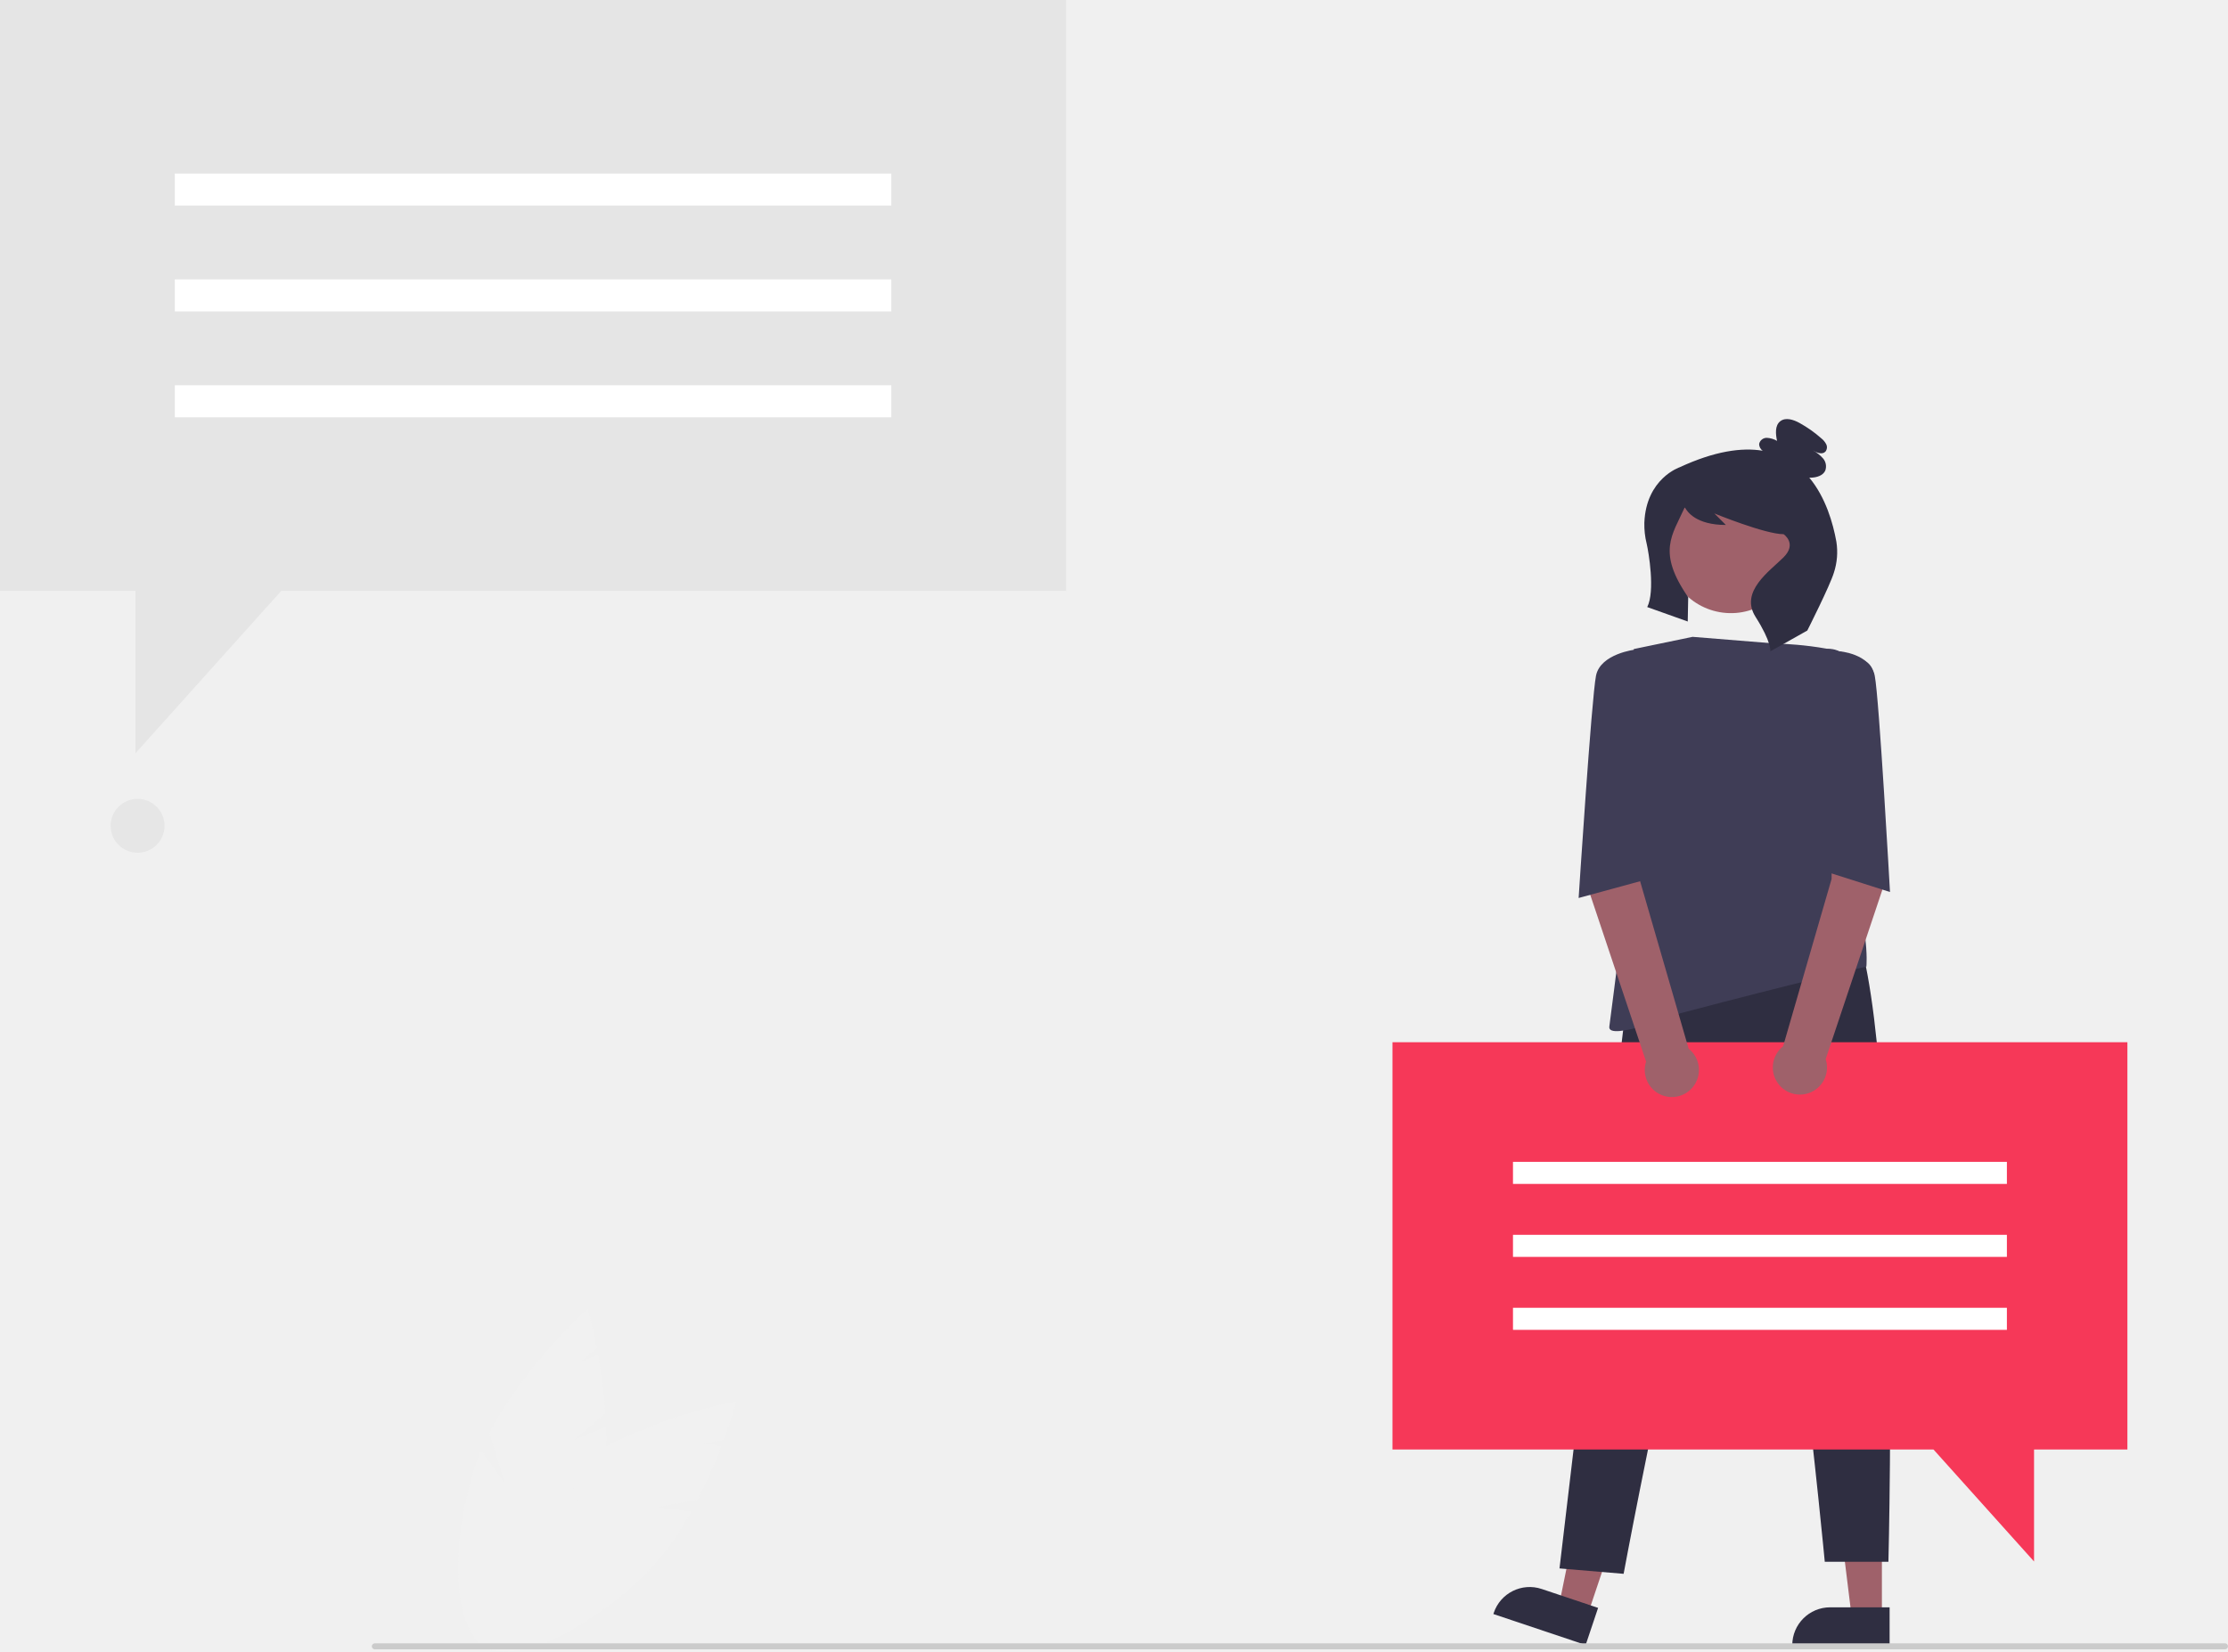
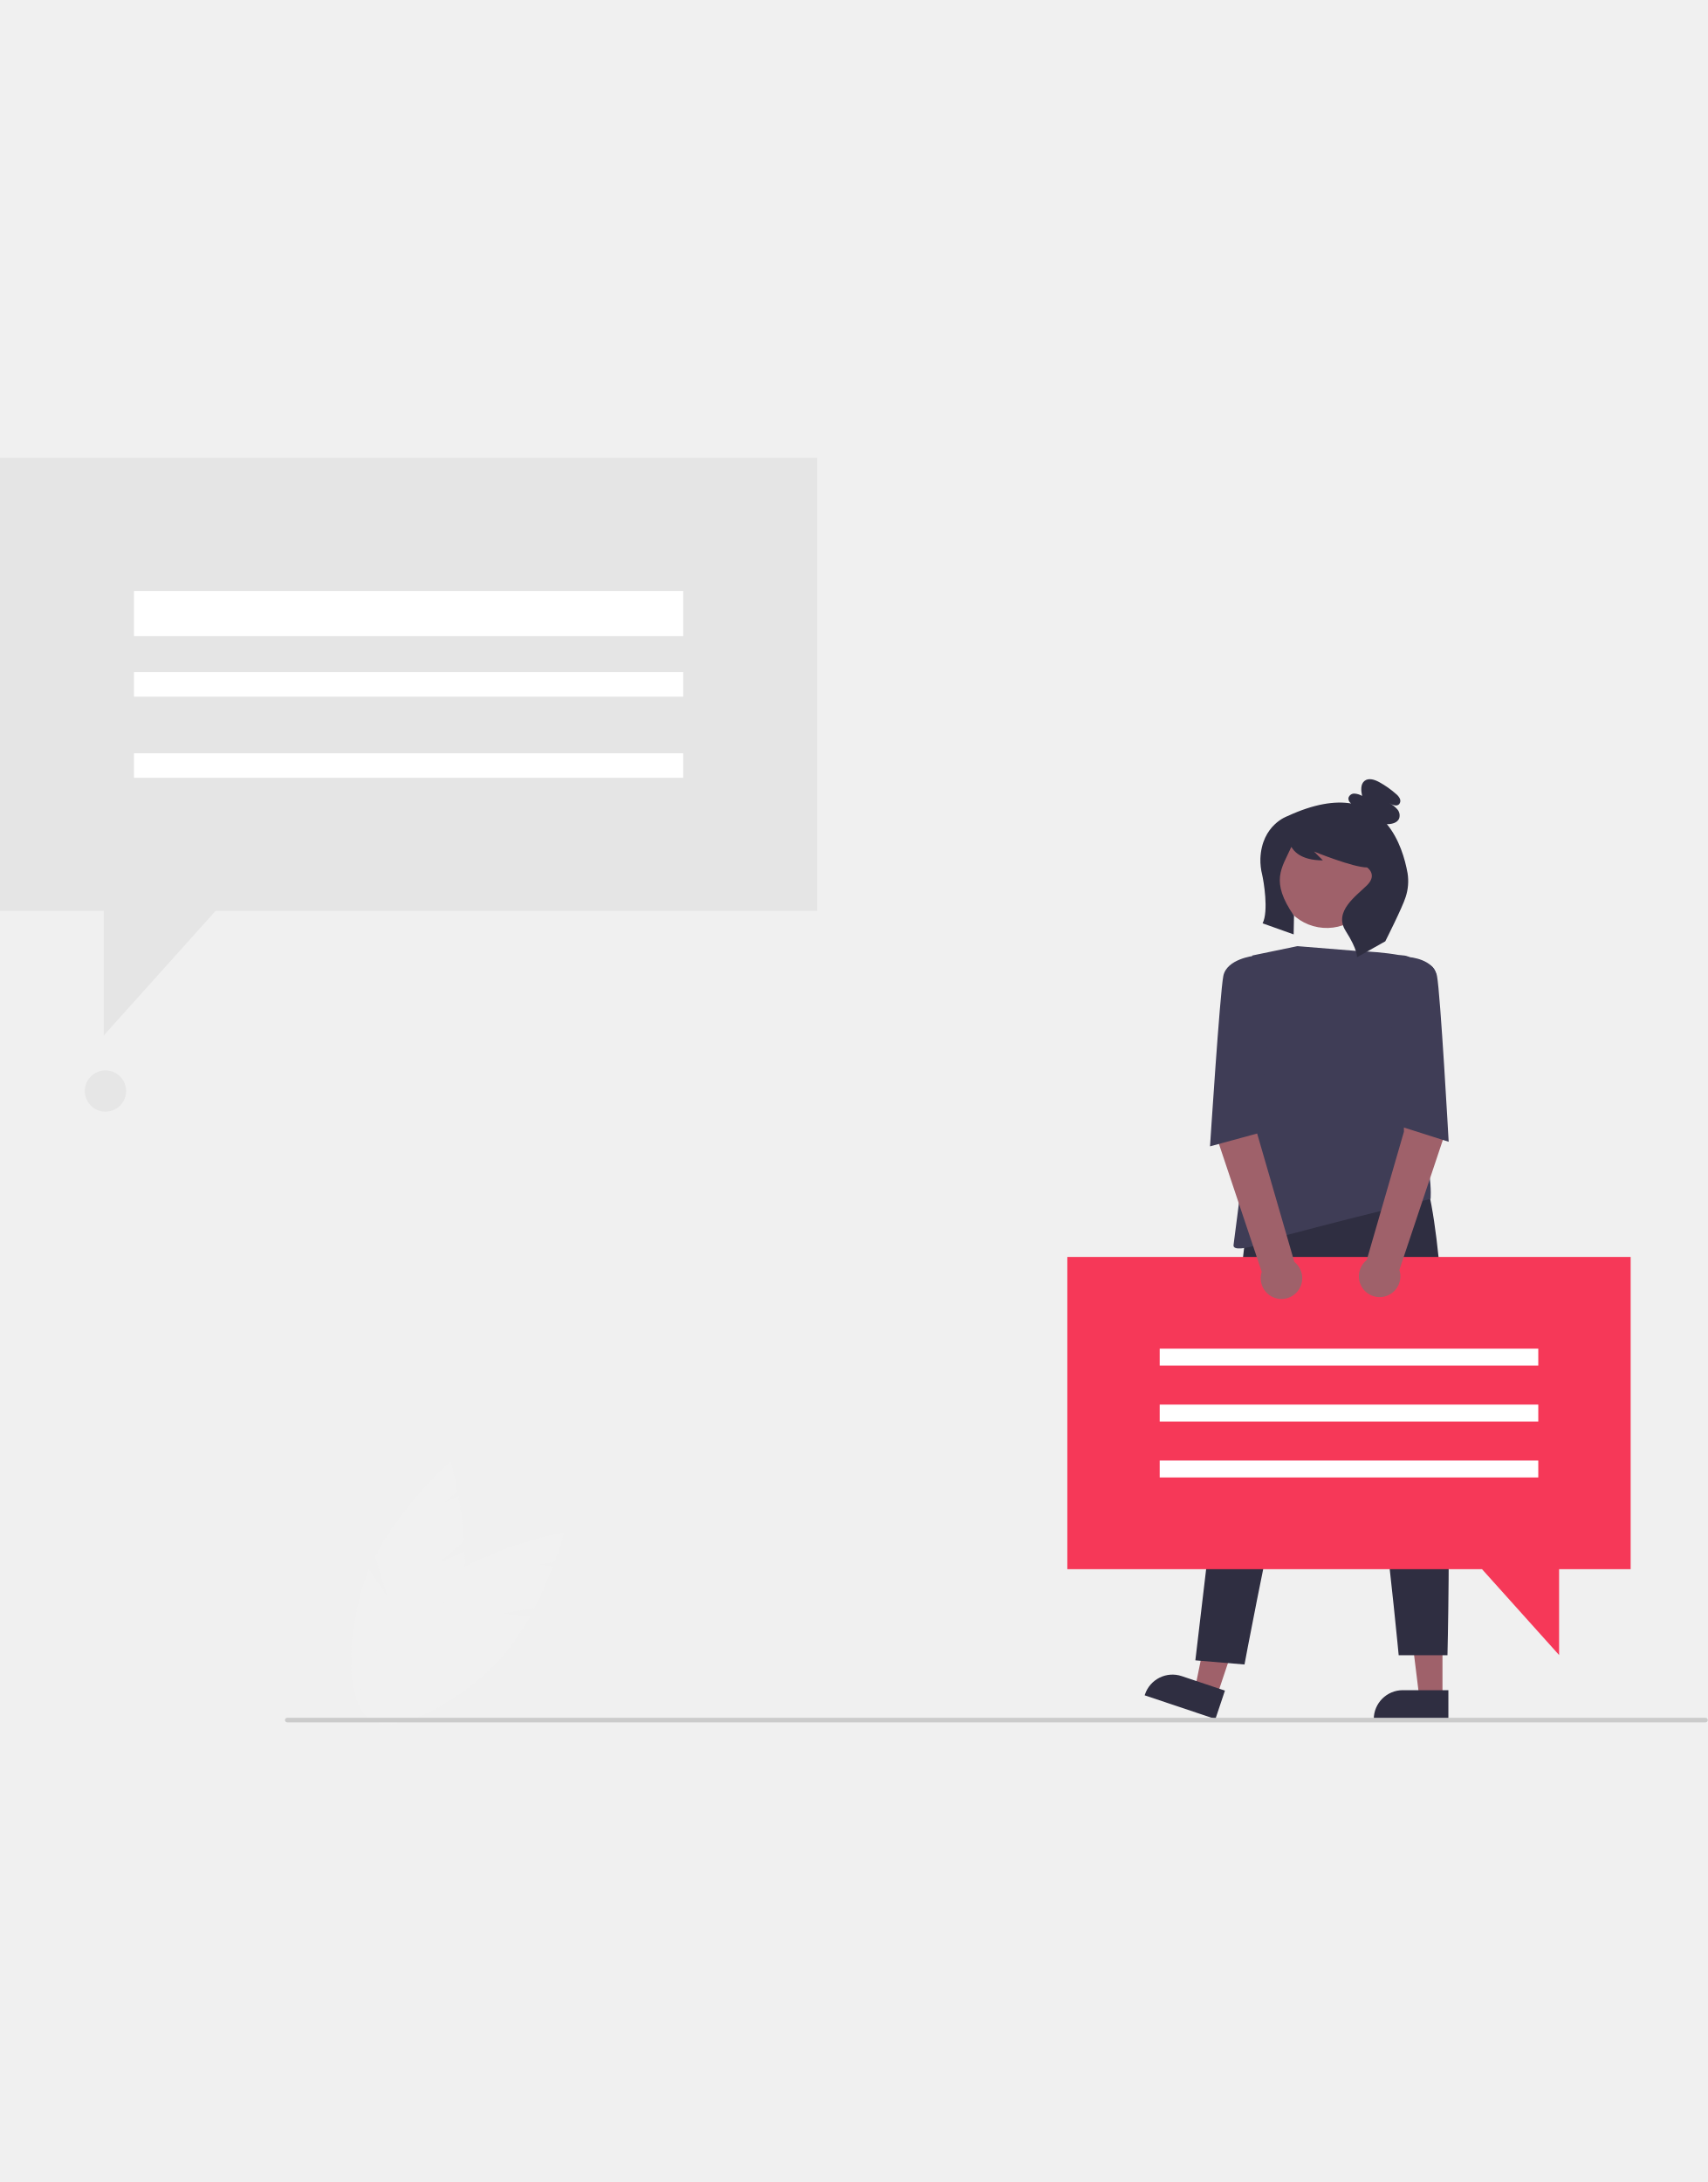
- <svg xmlns="http://www.w3.org/2000/svg" data-name="Layer 1" width="744.2" height="551.749" viewBox="0 0 744.2 551.749">
+ <svg xmlns="http://www.w3.org/2000/svg" data-name="Layer 1" width="470.2" height="600.749" viewBox="0 0 744.2 551.749">
  <polygon points="356.109 197.381 93.963 197.381 45.233 251.661 45.233 197.381 0 197.381 0 0 356.109 0 356.109 197.381" fill="#e5e5e5" />
-   <rect x="58.393" y="57.981" width="239.325" height="10.692" fill="#fff" />
+   <rect x="58.393" y="57.981" width="239.325" height="19.692" fill="#fff" />
  <rect x="58.393" y="93.345" width="239.325" height="10.692" fill="#fff" />
  <rect x="58.393" y="128.709" width="239.325" height="10.692" fill="#fff" />
  <circle cx="45.954" cy="275.884" r="9" fill="#e6e6e6" />
  <polygon points="628.598 540.263 618.514 540.263 613.716 501.367 628.599 501.367 628.598 540.263" fill="#9f616a" />
  <path d="M859.069,724.164l-32.515-.001v-.411a12.657,12.657,0,0,1,12.656-12.656h.001l19.859.001Z" transform="translate(-227.8999 -174.1254)" fill="#2f2e41" />
  <polygon points="530.313 539.464 520.752 536.259 528.567 497.855 542.678 502.586 530.313 539.464" fill="#9f616a" />
  <path d="M757.544,723.675,726.716,713.339l.131-.39a12.657,12.657,0,0,1,16.022-7.977l.001 0,18.829,6.313Z" transform="translate(-227.8999 -174.1254)" fill="#2f2e41" />
  <path d="M770.644,513.37,748.807,698.099l21.418,1.806s33.69-181.623,44.077-160.108,23.112,156.076,23.112,156.076h21.257S864.121,485.92,841.865,475.534Z" transform="translate(-227.8999 -174.1254)" fill="#2f2e41" />
  <circle cx="806.061" cy="357.445" r="21.515" transform="matrix(0.1735, -0.98483, 0.98483, 0.1735, 86.28294, 915.1378)" fill="#9f616a" />
  <path d="M793.271,386.879l27.45,2.226s21.886.371,30.788,6.306-8.532,42.658-8.532,42.658-4.532,14.56-1.113,21.144c11.096,21.362,9.451,37.813,9.451,37.813s-22.805,5.216-62.125,15.603c0,0-24.482,9.645-23.74,4.451s8.161-64.544,8.161-64.544v-61.576Z" transform="translate(-227.8999 -174.1254)" fill="#3f3d56" />
  <path d="M841.291,355.115c-1.098-6.127-3.558-14.818-9.039-21.408.173.001.345.009.517.004,1.884-.055,4.027-.649,4.805-2.365a4.104,4.104,0,0,0-.751-4.094,12.086,12.086,0,0,0-3.429-2.679c1.322.802,3.19,1.548,4.245.417a2.29,2.29,0,0,0,.259-2.445,6.066,6.066,0,0,0-1.649-1.989,40.545,40.545,0,0,0-7.25-5.116c-2.01-1.111-4.654-2.003-6.459-.582-1.838,1.447-1.543,4.266-1.071,6.557a7.543,7.543,0,0,0-3.377-1.019,2.586,2.586,0,0,0-2.591,1.99,2.656,2.656,0,0,0,1.197,2.32c-7.094-1.167-16.158.157-27.745,5.519,0,0-11.236,3.745-11.806,18.536a26.239,26.239,0,0,0,.78,7.023c.633,2.681,2.885,15.835.184,21.15l13.531,4.821.155-8.105c-10.516-15.18-5.321-20.751-1.227-29.881a.097.097,0,0,1,.172-.013c.757,1.298,3.656,5.749,13.635,5.749l-3.856-3.856s16.967,6.941,23.137,6.941c0,0,4.627,3.085,0,7.712s-14.755,11.438-9.356,19.922,4.934,11.493,4.934,11.493l12.34-6.941s7.537-14.912,8.874-19.303A22.15,22.15,0,0,0,841.291,355.115Z" transform="translate(-227.8999 -174.1254)" fill="#2f2e41" />
  <polygon points="465.118 348.182 710.597 348.182 710.597 484.244 679.416 484.244 679.416 521.661 645.825 484.244 465.118 484.244 465.118 348.182" fill="#f63858" />
  <rect x="505.37" y="388.15" width="164.975" height="7.37" fill="#fff" />
  <rect x="505.37" y="412.528" width="164.975" height="7.37" fill="#fff" />
  <rect x="505.37" y="436.906" width="164.975" height="7.37" fill="#fff" />
  <path d="M854.198,435.125l-14.398,3.5-.109,29.14-16.194,55.894a9.047,9.047,0,1,0,14.217,4.306l19.36-57.863Z" transform="translate(-227.8999 -174.1254)" fill="#9f616a" />
  <path d="M758.369,434.513l17.273,4.935.109,29.14,16.194,55.894a9.047,9.047,0,1,1-14.217,4.306l-19.36-57.863Z" transform="translate(-227.8999 -174.1254)" fill="#9f616a" />
  <path d="M832.591,392.443l3.568-1.163a8.12,8.12,0,0,1,6.076.422h0s10.386.742,11.87,8.161,5.092,72.263,5.092,72.263l-22-7Z" transform="translate(-227.8999 -174.1254)" fill="#3f3d56" />
  <path d="M782.514,392.443l-6.316-.318-2-1s-11.715,1.318-13.199,8.736-5.801,74.263-5.801,74.263l22-6Z" transform="translate(-227.8999 -174.1254)" fill="#3f3d56" />
  <path d="M419.676,655.277l10.428-9.097a174.184,174.184,0,0,0-2.439-19.481l-5.755,2.435,5.339-4.657c-1.536-7.952-3.057-13.12-3.057-13.12s-21.04,18.684-32.814,41.477l5.165,16.99-7.889-11.235a70.472,70.472,0,0,0-2.998,8.333c-8.21,28.638-5.512,54.535,6.026,57.843s27.546-17.227,35.755-45.865a92.776,92.776,0,0,0,2.892-28.129Z" transform="translate(-227.8999 -174.1254)" fill="#f1f1f1" />
  <path d="M447.29,677.545l13.629-2.397a174.18,174.18,0,0,0,7.982-17.937l-6.185-.89,6.978-1.227c2.795-7.601,4.165-12.812,4.165-12.812s-27.669,5.119-49.529,18.544l-4.361,17.214-.946-13.695a70.463,70.463,0,0,0-6.874,5.583C390.318,690.2,379.241,713.764,387.408,722.559s32.485-.509,54.316-20.781a92.773,92.773,0,0,0,17.015-22.585Z" transform="translate(-227.8999 -174.1254)" fill="#f1f1f1" />
  <path d="M971.1,725.125h-618a1,1,0,0,1,0-2h618a1,1,0,0,1,0,2Z" transform="translate(-227.8999 -174.1254)" fill="#cbcbcb" />
</svg>
